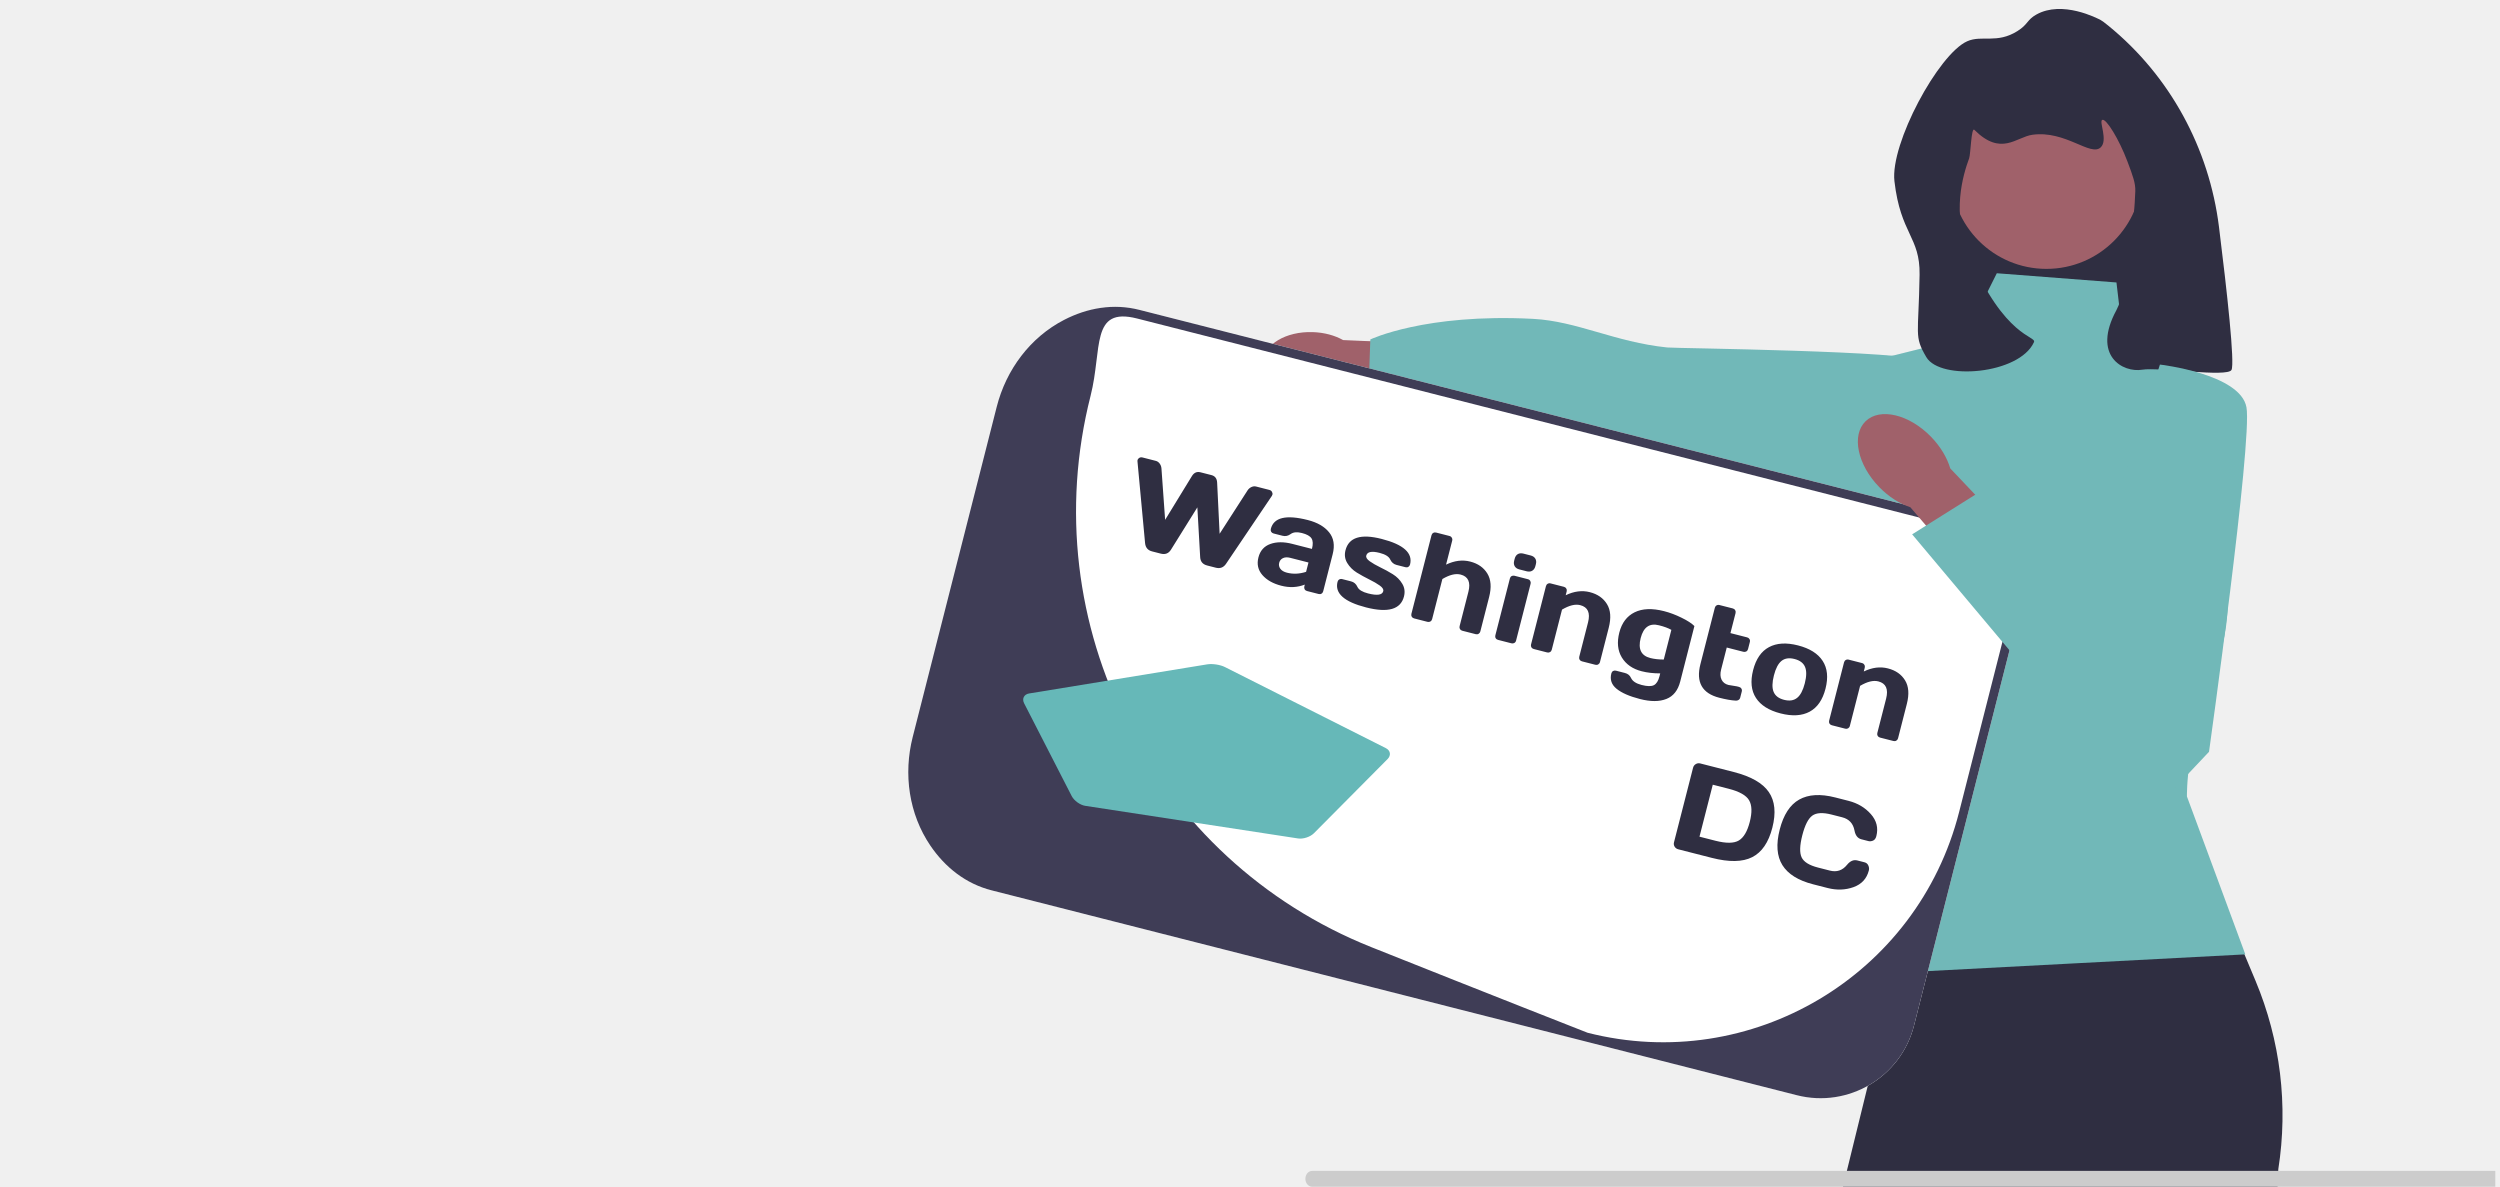
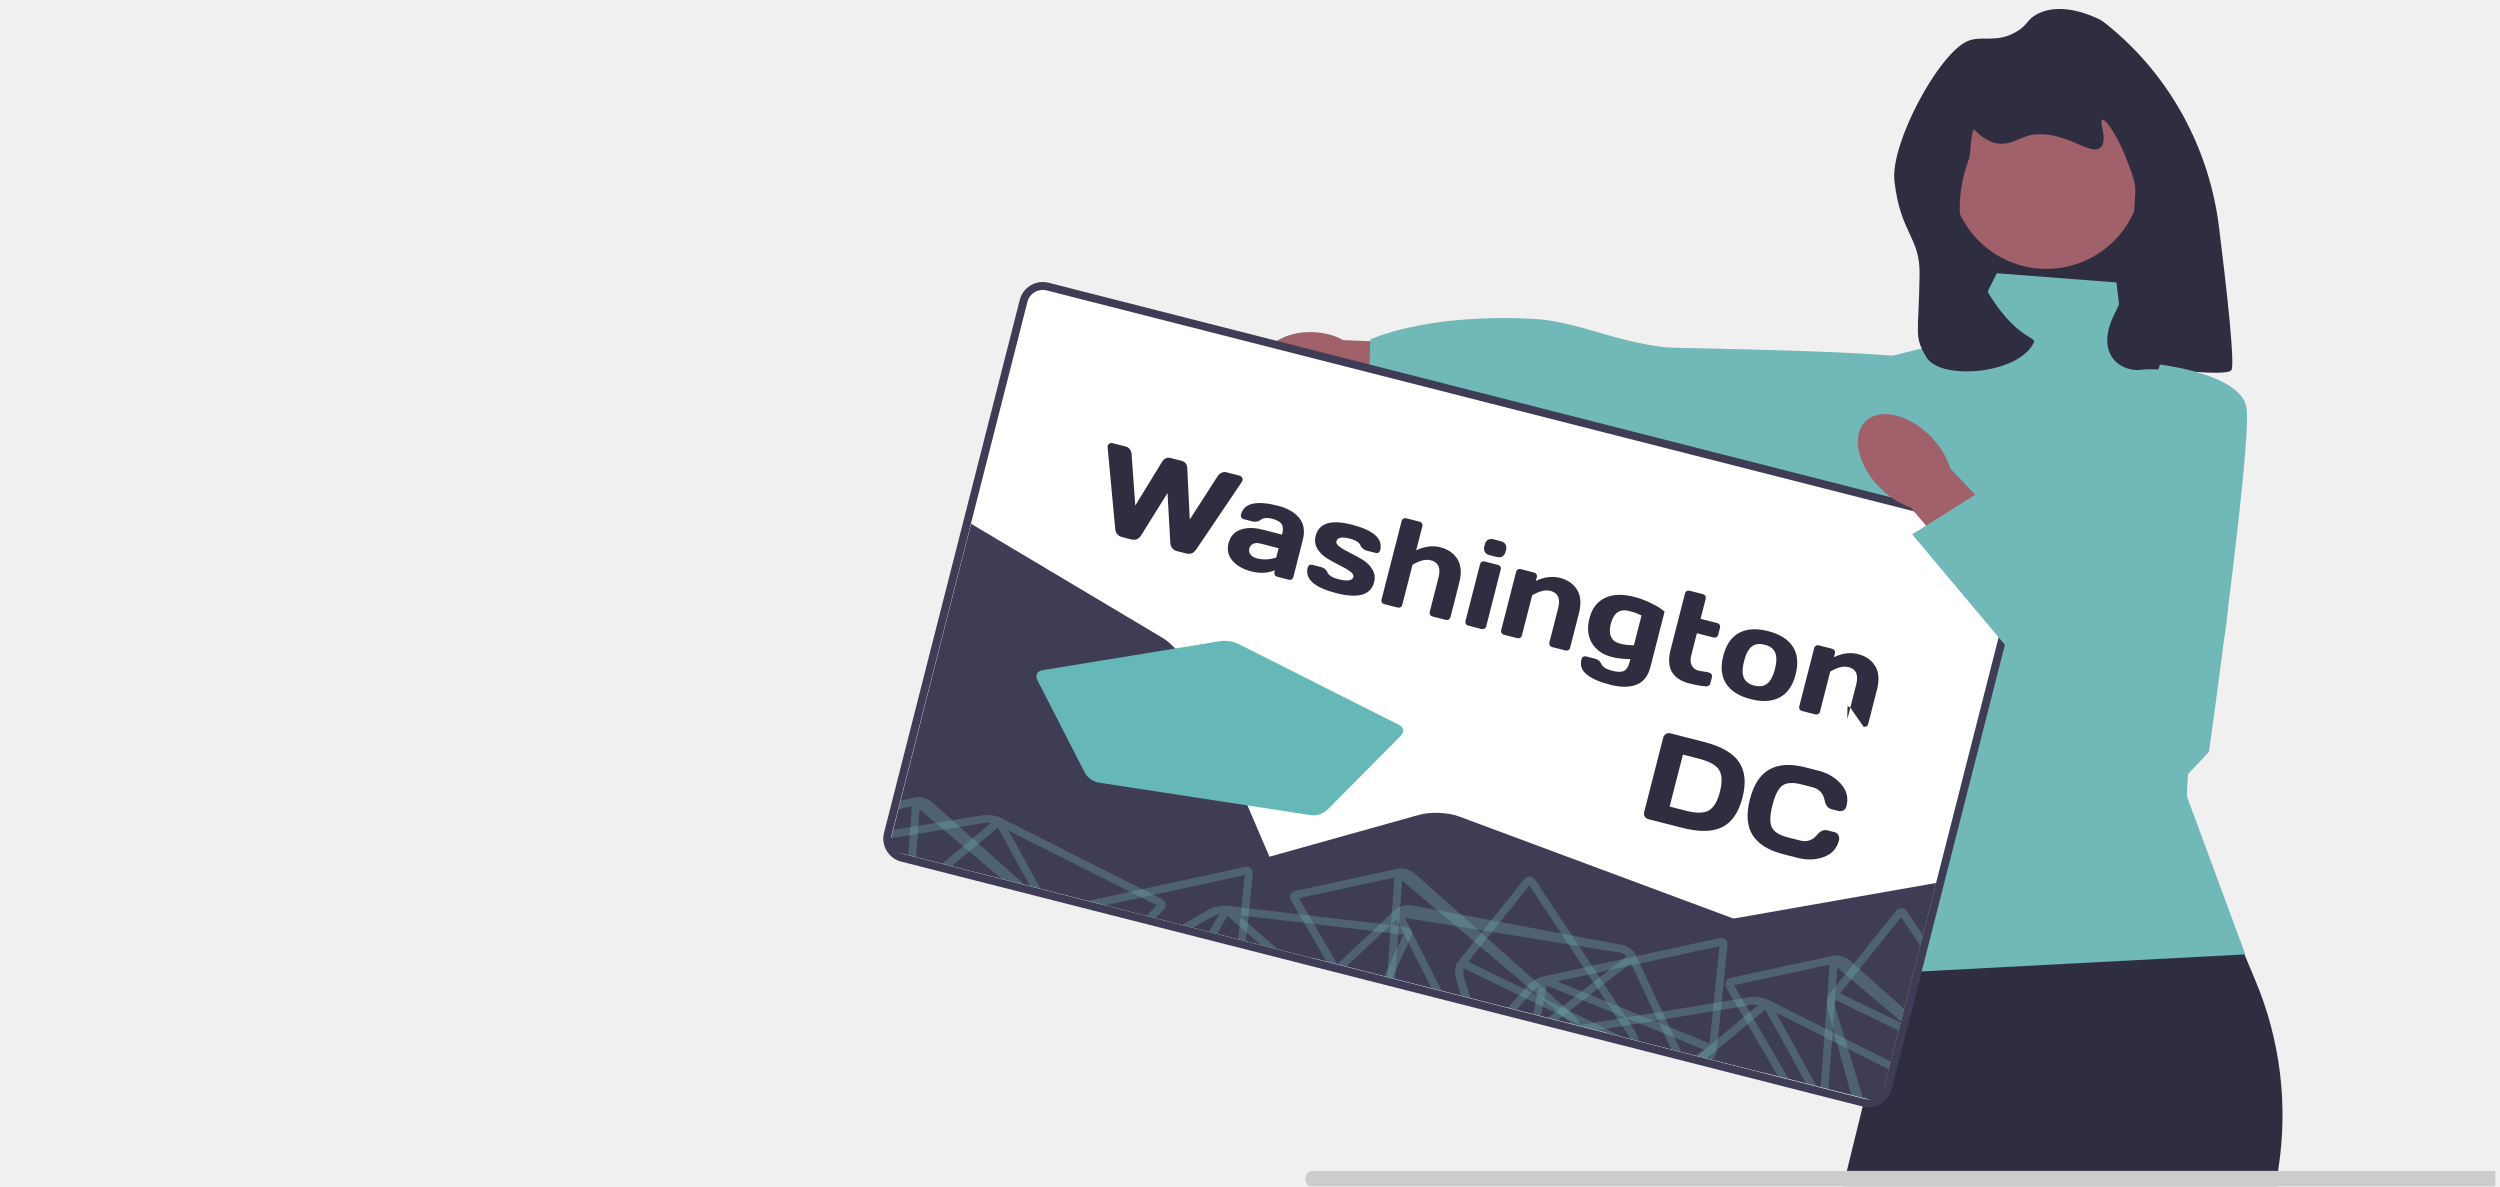
<svg xmlns="http://www.w3.org/2000/svg" width="316" height="150" viewBox="0 0 316 150" fill="none">
-   <g clip-path="url(#clip0_2327_1156)">
-     <path d="M273.915 53.735H246.574V10.106L273.915 18.832V53.735Z" fill="#2F2E41" />
-     <path d="M275.66 101.437L239.593 122.96L231.449 156.118L235.521 258.501H253.38L257.336 159.899L265.253 258.501H283.392L287.979 147.775C289.243 139.728 288.246 131.489 285.099 123.975L275.66 101.437Z" fill="#2F2E41" />
-     <path d="M267.521 35.703L252.396 34.539L248.324 42.683L236.69 45.592L233.781 81.658C239.535 96.608 243.147 110.893 239.598 122.96L283.809 120.633L276.428 100.674C276.428 100.674 276.247 93.293 280.319 83.403C284.391 73.514 277.992 47.919 277.992 47.919L268.684 45.592L267.521 35.703Z" fill="#71B8B8" />
-     <path d="M165.676 49.731C167.149 49.777 168.51 49.486 169.58 48.965L183.582 50.286L184.016 43.605L169.765 42.985C168.729 42.398 167.389 42.024 165.916 41.978C162.552 41.874 159.771 43.525 159.704 45.666C159.638 47.807 162.312 49.627 165.676 49.731Z" fill="#A0616A" />
-     <path d="M248.506 70.128C248.506 70.128 248.012 48.844 243.343 45.649C241.418 44.332 211.816 44.032 210.737 43.921C204.087 43.231 199.354 40.591 193.755 40.302C180.108 39.596 173.209 42.908 173.209 42.908L172.969 49.741L248.506 70.128Z" fill="#71B8B8" />
-     <path d="M258.667 33.987C265.337 33.987 270.744 28.58 270.744 21.91C270.744 15.24 265.337 9.833 258.667 9.833C251.997 9.833 246.59 15.24 246.59 21.91C246.59 28.58 251.997 33.987 258.667 33.987Z" fill="#A0616A" />
-     <path d="M255.006 3.927C252.408 5.565 250.506 4.392 248.65 5.218C245.025 6.832 238.905 18.164 239.457 22.909C240.238 29.629 242.708 29.905 242.635 34.726C242.516 42.468 241.901 42.436 243.486 45.139C245.25 48.145 255.237 47.329 257.091 43.252C257.457 42.448 253.394 42.764 248.905 32.212C246.652 26.917 248.131 22.092 248.905 19.996C249.086 19.505 249.169 16.021 249.555 16.408C252.945 19.798 254.846 17.32 256.893 17.035C261.094 16.452 264.258 19.841 265.532 18.624C266.481 17.719 265.271 15.325 265.731 15.149C266.221 14.961 267.845 17.587 268.909 20.412C269.594 22.233 269.937 23.144 269.902 24.185C269.792 27.401 268.972 36.517 267.52 39.193C264.382 44.969 268.333 47.149 270.795 46.728C272.785 46.387 281.581 47.727 282.063 46.755C282.491 45.889 281.512 36.981 280.482 28.699C279.245 18.745 274.286 9.597 266.51 3.261C266.054 2.889 265.714 2.634 265.532 2.537C265.102 2.306 260.661 0 257.389 1.842C256.185 2.52 256.381 3.06 255.006 3.927Z" fill="#2F2E41" />
-     <path d="M227.126 138.437L125.332 112.538C118.825 110.883 114.878 104.242 116.534 97.735L129.197 47.961C130.853 41.454 137.494 37.507 144.001 39.163L245.795 65.061C252.302 66.717 256.249 73.358 254.593 79.865L241.929 129.639C240.274 136.146 233.633 140.093 227.126 138.437Z" fill="white" />
-     <path d="M227.127 138.437L125.333 112.538C122.079 111.711 119.466 109.636 117.599 106.886C114.883 102.885 114.174 97.847 115.366 93.16L125.986 51.421C127.178 46.734 130.208 42.648 134.507 40.431C137.461 38.908 140.748 38.335 144.002 39.163L245.795 65.062C252.313 66.72 256.252 73.348 254.594 79.865L241.93 129.639C240.275 136.146 233.634 140.093 227.127 138.437ZM143.723 40.258C137.81 38.754 139.356 44.108 137.851 50.021C130.512 78.868 145.692 108.692 173.34 119.721C188.264 125.675 200.677 130.542 200.677 130.542C221.352 135.802 242.375 123.306 247.635 102.632L253.499 79.587C255.003 73.674 251.429 67.661 245.517 66.157L143.723 40.258Z" fill="#3F3D56" />
-     <path d="M237.535 61.569C238.744 62.812 240.133 63.679 241.465 64.114L252.23 76.683L258.061 71.385L246.513 59.206C246.116 57.863 245.288 56.45 244.08 55.207C241.319 52.367 237.615 51.489 235.808 53.246C234.001 55.003 234.775 58.73 237.535 61.569Z" fill="#A0616A" />
-     <path d="M273.014 46.082C273.014 46.082 283.18 47.245 283.952 51.479C284.724 55.712 279.221 95.025 279.221 95.025L271.573 103.131L241.695 67.54L250.682 61.896L264.492 72.748L273.014 46.082Z" fill="#71B8B8" />
-     <path d="M154.827 84.313C154.244 84.018 153.248 83.867 152.604 83.972L130.078 87.655C129.433 87.761 129.152 88.319 129.45 88.899L135.463 100.624C135.762 101.206 136.526 101.757 137.172 101.857L164.08 105.981C164.726 106.08 165.624 105.783 166.084 105.318L175.394 95.941C175.856 95.476 175.759 94.861 175.176 94.567L154.827 84.313Z" fill="#66B8B8" />
-     <path d="M143.778 58.339C143.769 58.272 143.774 58.201 143.793 58.125C143.814 58.044 143.88 57.965 143.991 57.886C144.109 57.803 144.256 57.784 144.433 57.829L146.091 58.253C146.287 58.303 146.452 58.418 146.583 58.597C146.715 58.776 146.79 58.978 146.807 59.203L147.272 65.708L150.652 60.186C150.921 59.744 151.283 59.581 151.737 59.697L153.13 60.053C153.584 60.17 153.823 60.486 153.846 61.003L154.16 67.47L157.691 61.986C157.815 61.797 157.977 61.656 158.179 61.562C158.38 61.469 158.579 61.447 158.776 61.498L160.434 61.922C160.605 61.965 160.72 62.051 160.779 62.179C160.844 62.303 160.866 62.406 160.846 62.486C160.826 62.562 160.799 62.628 160.763 62.683L154.971 71.266C154.653 71.733 154.224 71.897 153.684 71.759L152.587 71.478C152.027 71.335 151.732 70.985 151.702 70.43L151.345 64.129L148.008 69.485C147.71 69.957 147.283 70.122 146.728 69.98L145.623 69.697C145.088 69.561 144.793 69.211 144.738 68.648L143.778 58.339ZM159.561 72.681C159.013 72.047 158.848 71.306 159.065 70.458C159.282 69.61 159.781 69.044 160.563 68.761C161.351 68.478 162.272 68.472 163.326 68.742L165.831 69.382C165.982 68.792 165.964 68.349 165.776 68.054C165.588 67.758 165.184 67.531 164.563 67.373C163.948 67.215 163.474 67.258 163.143 67.501C162.819 67.741 162.475 67.814 162.111 67.721L160.984 67.433C160.847 67.398 160.745 67.326 160.676 67.217C160.613 67.104 160.599 66.982 160.632 66.851C161.003 65.403 162.563 65.03 165.313 65.734C166.514 66.041 167.409 66.557 167.997 67.283C168.587 68.004 168.738 68.927 168.45 70.052L167.252 74.737C167.217 74.873 167.146 74.973 167.038 75.037C166.931 75.101 166.809 75.116 166.672 75.081L165.211 74.707C165.075 74.672 164.975 74.601 164.911 74.493C164.849 74.381 164.834 74.259 164.868 74.127L164.928 73.893C163.985 74.259 162.992 74.306 161.948 74.034C160.909 73.768 160.113 73.317 159.561 72.681ZM163.068 70.506C162.715 70.416 162.413 70.43 162.162 70.549C161.917 70.668 161.759 70.865 161.689 71.137C161.62 71.41 161.668 71.661 161.835 71.892C162.002 72.123 162.279 72.288 162.668 72.387C163.445 72.586 164.252 72.551 165.09 72.281L165.392 71.1L163.068 70.506ZM170.069 69.555C170.486 67.925 172.009 67.446 174.638 68.119C177.403 68.826 178.601 69.904 178.23 71.352C178.197 71.483 178.125 71.583 178.016 71.652C177.909 71.716 177.787 71.73 177.65 71.695L176.523 71.407C176.159 71.314 175.893 71.085 175.723 70.719C175.554 70.347 175.107 70.069 174.38 69.883C173.381 69.628 172.82 69.742 172.696 70.227C172.638 70.454 172.784 70.693 173.133 70.943C173.488 71.195 173.931 71.451 174.461 71.71C174.998 71.966 175.524 72.254 176.039 72.573C176.554 72.893 176.956 73.297 177.245 73.785C177.54 74.269 177.613 74.806 177.462 75.397C177.045 77.027 175.449 77.487 172.674 76.777C169.898 76.067 168.695 74.991 169.064 73.547C169.099 73.411 169.17 73.311 169.278 73.247C169.392 73.18 169.517 73.163 169.654 73.198L170.781 73.487C171.145 73.58 171.411 73.812 171.579 74.183C171.749 74.549 172.197 74.825 172.924 75.01C174.079 75.306 174.719 75.212 174.843 74.727C174.901 74.5 174.753 74.26 174.398 74.008C174.048 73.758 173.605 73.502 173.07 73.241C172.536 72.976 172.01 72.686 171.494 72.371C170.984 72.052 170.582 71.648 170.288 71.159C169.994 70.67 169.921 70.135 170.069 69.555ZM178.401 77.589L180.939 67.666C180.974 67.529 181.045 67.43 181.153 67.366C181.267 67.298 181.389 67.281 181.521 67.315L183.216 67.748C183.347 67.782 183.444 67.855 183.507 67.968C183.575 68.077 183.593 68.199 183.558 68.336L182.781 71.371C183.836 70.861 184.853 70.731 185.832 70.982C186.816 71.233 187.539 71.738 188.001 72.496C188.465 73.249 188.539 74.241 188.224 75.472L187.113 79.817C187.079 79.948 187.005 80.047 186.891 80.115C186.784 80.179 186.662 80.193 186.525 80.158L184.838 79.727C184.706 79.693 184.606 79.622 184.537 79.513C184.475 79.4 184.46 79.278 184.494 79.147L185.605 74.802C185.914 73.596 185.586 72.87 184.622 72.624C183.991 72.462 183.223 72.65 182.317 73.187L181.02 78.258C180.986 78.39 180.912 78.489 180.798 78.556C180.691 78.62 180.571 78.635 180.44 78.602L178.745 78.168C178.613 78.135 178.513 78.064 178.445 77.954C178.382 77.842 178.367 77.72 178.401 77.589ZM191.39 70.879L191.456 70.622C191.525 70.354 191.655 70.162 191.846 70.044C192.042 69.928 192.277 69.904 192.549 69.974L193.488 70.214C193.755 70.282 193.947 70.415 194.064 70.611C194.181 70.803 194.205 71.035 194.136 71.307L194.07 71.564C194.001 71.832 193.869 72.024 193.673 72.14C193.481 72.258 193.249 72.282 192.977 72.212L192.038 71.972C191.771 71.904 191.579 71.771 191.462 71.575C191.346 71.379 191.322 71.147 191.39 70.879ZM189.013 80.302L190.85 73.12C190.884 72.983 190.956 72.883 191.063 72.82C191.176 72.757 191.298 72.743 191.429 72.776L193.125 73.21C193.261 73.245 193.36 73.318 193.423 73.431C193.487 73.539 193.502 73.658 193.468 73.79L191.631 80.972C191.597 81.109 191.523 81.208 191.41 81.27C191.302 81.334 191.183 81.35 191.052 81.316L189.356 80.882C189.22 80.847 189.12 80.776 189.056 80.668C188.992 80.561 188.978 80.439 189.013 80.302ZM193.524 81.456L195.407 74.092C195.442 73.956 195.513 73.856 195.621 73.792C195.735 73.724 195.858 73.707 195.989 73.741L197.684 74.174C197.815 74.208 197.912 74.281 197.975 74.394C198.044 74.503 198.061 74.625 198.026 74.761L197.904 75.238C198.959 74.729 199.976 74.599 200.955 74.849C201.939 75.101 202.662 75.606 203.124 76.364C203.587 77.117 203.661 78.109 203.347 79.34L202.235 83.684C202.202 83.816 202.128 83.915 202.014 83.983C201.906 84.046 201.784 84.061 201.648 84.026L199.96 83.594C199.829 83.561 199.729 83.49 199.66 83.38C199.598 83.268 199.583 83.146 199.617 83.015L200.728 78.67C201.036 77.464 200.708 76.738 199.745 76.491C199.114 76.33 198.346 76.518 197.439 77.055L196.142 82.126C196.109 82.257 196.035 82.357 195.921 82.424C195.813 82.488 195.694 82.503 195.563 82.47L193.867 82.036C193.736 82.002 193.636 81.931 193.567 81.822C193.505 81.709 193.49 81.588 193.524 81.456ZM207.51 84.848C206.365 84.555 205.527 83.972 204.997 83.1C204.473 82.23 204.367 81.181 204.681 79.955C204.995 78.729 205.64 77.876 206.618 77.394C207.596 76.913 208.834 76.865 210.333 77.248C211.064 77.435 211.803 77.712 212.547 78.08C213.293 78.443 213.835 78.794 214.173 79.133L212.38 86.142C212.093 87.267 211.509 88.002 210.631 88.347C209.751 88.698 208.64 88.701 207.298 88.358C205.961 88.016 204.972 87.583 204.332 87.059C203.695 86.541 203.476 85.897 203.673 85.125C203.708 84.988 203.78 84.886 203.889 84.817C204.002 84.754 204.126 84.74 204.263 84.775L205.39 85.064C205.754 85.157 206.01 85.365 206.158 85.688C206.348 86.102 206.796 86.399 207.503 86.58C208.214 86.762 208.731 86.77 209.052 86.605C209.374 86.44 209.611 86.062 209.762 85.472L209.852 85.116C208.992 85.117 208.211 85.027 207.51 84.848ZM209.705 79.039C208.511 78.728 207.736 79.266 207.381 80.654C207.028 82.037 207.434 82.877 208.599 83.175C209.084 83.299 209.65 83.363 210.3 83.368L211.26 79.614C210.856 79.387 210.337 79.195 209.705 79.039ZM218.47 86.578L219.53 86.753L219.81 86.824C219.946 86.859 220.046 86.931 220.11 87.038C220.179 87.147 220.196 87.27 220.161 87.406L219.954 88.216C219.926 88.327 219.855 88.416 219.74 88.484C219.633 88.548 219.508 88.572 219.367 88.558C218.826 88.527 218.142 88.406 217.315 88.194C215.145 87.639 214.351 86.227 214.931 83.956L216.755 76.826C216.79 76.69 216.861 76.59 216.969 76.526C217.083 76.458 217.205 76.441 217.336 76.475L219.032 76.908C219.163 76.942 219.26 77.015 219.323 77.128C219.391 77.237 219.408 77.359 219.374 77.496L218.727 80.024L220.839 80.564C220.97 80.597 221.067 80.668 221.131 80.776C221.2 80.885 221.217 81.007 221.182 81.144L220.952 82.044C220.917 82.18 220.843 82.28 220.731 82.342C220.623 82.406 220.503 82.421 220.372 82.388L218.261 81.848L217.55 84.626C217.418 85.14 217.438 85.57 217.608 85.914C217.779 86.254 218.066 86.475 218.47 86.578ZM221.953 88.219C221.352 87.291 221.232 86.121 221.593 84.708C221.956 83.29 222.623 82.321 223.595 81.801C224.568 81.276 225.791 81.201 227.264 81.578C228.743 81.956 229.783 82.609 230.384 83.537C230.987 84.46 231.107 85.63 230.744 87.048C230.383 88.461 229.715 89.43 228.742 89.956C227.769 90.481 226.544 90.555 225.065 90.176C223.592 89.8 222.555 89.147 221.953 88.219ZM225.192 83.532C224.775 83.861 224.451 84.474 224.222 85.372C223.992 86.27 223.98 86.966 224.188 87.46C224.395 87.954 224.834 88.287 225.505 88.458C226.181 88.631 226.728 88.551 227.147 88.217C227.571 87.885 227.897 87.269 228.127 86.371C228.357 85.473 228.365 84.779 228.152 84.289C227.943 83.8 227.501 83.469 226.825 83.296C226.154 83.125 225.61 83.203 225.192 83.532ZM231.202 91.093L233.085 83.728C233.12 83.592 233.191 83.492 233.299 83.428C233.413 83.36 233.536 83.343 233.667 83.377L235.362 83.811C235.493 83.844 235.59 83.917 235.653 84.03C235.722 84.139 235.739 84.262 235.704 84.398L235.582 84.875C236.637 84.365 237.654 84.235 238.633 84.486C239.617 84.737 240.34 85.242 240.802 86C241.265 86.753 241.339 87.745 241.024 88.976L239.913 93.321C239.88 93.452 239.806 93.551 239.692 93.619C239.584 93.683 239.462 93.697 239.326 93.662L237.638 93.231C237.507 93.197 237.407 93.126 237.338 93.017C237.275 92.904 237.261 92.782 237.294 92.651L238.406 88.306C238.714 87.1 238.386 86.374 237.423 86.128C236.792 85.966 236.023 86.154 235.117 86.691L233.82 91.762C233.787 91.894 233.713 91.993 233.599 92.061C233.491 92.124 233.372 92.14 233.241 92.106L231.545 91.672C231.414 91.639 231.314 91.568 231.245 91.459C231.182 91.346 231.168 91.224 231.202 91.093ZM211.592 106.471L214.002 97.048C214.055 96.841 214.17 96.685 214.348 96.58C214.525 96.475 214.712 96.447 214.909 96.498L219.14 97.58C221.33 98.14 222.81 98.986 223.579 100.118C224.355 101.247 224.503 102.747 224.025 104.619C223.547 106.486 222.697 107.728 221.475 108.346C220.258 108.964 218.554 108.994 216.364 108.433L212.133 107.351C211.936 107.301 211.784 107.192 211.676 107.025C211.57 106.853 211.542 106.668 211.592 106.471ZM214.815 105.755L216.829 106.27C218.186 106.617 219.173 106.606 219.788 106.237C220.404 105.868 220.865 105.085 221.171 103.889C221.478 102.688 221.45 101.778 221.087 101.158C220.726 100.533 219.866 100.048 218.509 99.7L216.495 99.186L214.815 105.755ZM225.297 109.355C224.592 108.223 224.478 106.724 224.956 104.857C225.434 102.985 226.255 101.722 227.417 101.067C228.585 100.409 230.105 100.32 231.977 100.798L233.665 101.23C234.81 101.523 235.746 102.079 236.472 102.899C237.202 103.721 237.435 104.649 237.171 105.683C237.095 105.981 236.952 106.173 236.741 106.259C236.533 106.34 236.345 106.359 236.178 106.316L235.278 106.086C234.813 105.967 234.524 105.597 234.408 104.976C234.239 104.084 233.72 103.526 232.852 103.304L231.505 102.96C230.4 102.677 229.59 102.723 229.075 103.096C228.56 103.47 228.139 104.298 227.811 105.579C227.483 106.861 227.455 107.792 227.726 108.372C227.998 108.947 228.687 109.376 229.792 109.658L231.298 110.043C232.166 110.265 232.886 110.025 233.458 109.322C233.859 108.827 234.294 108.64 234.763 108.76L235.664 108.991C235.901 109.051 236.065 109.187 236.156 109.399C236.252 109.612 236.274 109.821 236.221 110.028C235.956 111.063 235.309 111.765 234.279 112.136C233.25 112.502 232.162 112.539 231.017 112.246L229.17 111.773C227.298 111.294 226.007 110.488 225.297 109.355Z" fill="#2F2E41" />
-     <path d="M165 149C165 149.555 165.384 150 165.863 150H643.137C643.616 150 644 149.555 644 149C644 148.445 643.616 148 643.137 148H165.863C165.384 148 165 148.445 165 149Z" fill="#CCCCCC" />
+   <g clip-path="url(#clip0_2937_127)">
+     <mask id="mask0_2937_127" style="mask-type:luminance" maskUnits="userSpaceOnUse" x="0" y="0" width="316" height="150">
+       <path d="M315.405 0H0V150H315.405V0Z" fill="white" />
+     </mask>
+     <g mask="url(#mask0_2937_127)">
+       <path d="M273.915 53.735H246.574V10.106L273.915 18.832V53.735Z" fill="#2F2E41" />
+       <path d="M275.66 101.437L239.593 122.96L231.449 156.118L235.521 258.501H253.38L257.336 159.899L265.253 258.501H283.392L287.979 147.775C289.243 139.728 288.246 131.489 285.099 123.975L275.66 101.437Z" fill="#2F2E41" />
+       <path d="M267.521 35.703L252.396 34.539L248.324 42.683L236.69 45.592L233.781 81.658C239.535 96.608 243.147 110.893 239.598 122.96L283.809 120.633L276.428 100.674C276.428 100.674 276.247 93.293 280.319 83.403C284.391 73.514 277.992 47.919 277.992 47.919L268.684 45.592L267.521 35.703Z" fill="#71B8B8" />
+       <path d="M165.676 49.731C167.149 49.777 168.51 49.486 169.58 48.965L183.582 50.286L184.016 43.605L169.765 42.985C168.729 42.398 167.389 42.024 165.916 41.978C162.552 41.874 159.771 43.525 159.704 45.666C159.638 47.807 162.312 49.627 165.676 49.731Z" fill="#A0616A" />
+       <path d="M248.506 70.128C248.506 70.128 248.012 48.844 243.343 45.649C241.418 44.332 211.816 44.032 210.737 43.921C204.087 43.231 199.354 40.591 193.755 40.302C180.108 39.596 173.209 42.908 173.209 42.908L172.969 49.741L248.506 70.128Z" fill="#71B8B8" />
+       <path d="M258.667 33.987C265.337 33.987 270.744 28.58 270.744 21.91C270.744 15.24 265.337 9.833 258.667 9.833C251.997 9.833 246.59 15.24 246.59 21.91C246.59 28.58 251.997 33.987 258.667 33.987Z" fill="#A0616A" />
+       <path d="M255.006 3.927C252.408 5.565 250.506 4.392 248.65 5.218C245.025 6.832 238.905 18.164 239.457 22.909C240.238 29.629 242.708 29.905 242.635 34.726C242.516 42.468 241.901 42.436 243.486 45.139C245.25 48.145 255.237 47.329 257.091 43.252C257.457 42.448 253.394 42.764 248.905 32.212C246.652 26.917 248.131 22.092 248.905 19.996C249.086 19.505 249.169 16.021 249.555 16.408C252.945 19.798 254.846 17.32 256.893 17.035C261.094 16.452 264.258 19.841 265.532 18.624C266.481 17.719 265.271 15.325 265.731 15.149C266.221 14.961 267.845 17.587 268.909 20.412C269.594 22.233 269.937 23.144 269.902 24.185C269.792 27.401 268.972 36.517 267.52 39.193C264.382 44.969 268.333 47.149 270.795 46.728C272.785 46.387 281.581 47.727 282.063 46.755C282.491 45.889 281.512 36.981 280.482 28.699C279.245 18.745 274.286 9.597 266.51 3.261C266.054 2.889 265.714 2.634 265.532 2.537C265.102 2.306 260.661 0 257.389 1.842C256.185 2.52 256.381 3.06 255.006 3.927Z" fill="#2F2E41" />
+       <path d="M165 149C165 149.555 165.384 150 165.863 150H643.137C643.616 150 644 149.555 644 149C644 148.445 643.616 148 643.137 148H165.863C165.384 148 165 148.445 165 149Z" fill="#CCCCCC" />
+       <rect x="130" y="35.608" width="130.428" height="74.505" rx="2.5" transform="rotate(14.2907 130 35.6079)" fill="white" stroke="#3F3D56" />
+       <g clip-path="url(#clip1_2937_127)">
+         <path d="M150.205 84.351C149.64 83.028 148.175 81.359 146.941 80.622L103.731 54.878C102.493 54.142 101.228 54.683 100.907 56.085L94.414 84.385C94.092 85.791 94.599 87.804 95.546 88.889L135.069 134.015C136.018 135.099 137.953 135.872 139.389 135.74L168.391 133.135C169.829 133.007 170.538 131.833 169.972 130.509L150.205 84.351Z" fill="#3F3D56" />
+         <path d="M184.386 103.187C183.038 102.684 180.819 102.594 179.434 102.98L130.995 116.525C129.608 116.914 129.128 118.204 129.922 119.403L145.942 143.619C146.738 144.821 148.546 145.842 149.985 145.904L209.92 148.394C211.359 148.454 213.253 147.585 214.148 146.455L232.258 123.653C233.157 122.523 232.795 121.2 231.447 120.697L184.386 103.187Z" fill="#3F3D56" />
+         <path d="M219.088 116.111C217.67 116.359 215.711 117.404 214.711 118.437L179.77 154.617C178.771 155.654 179.009 157.009 180.3 157.642L206.366 170.433C207.661 171.068 209.737 171.035 211.01 170.36L263.976 142.201C265.248 141.525 266.443 139.817 266.643 138.39L270.737 109.56C270.941 108.131 269.96 107.172 268.542 107.42L219.088 116.111Z" fill="#3F3D56" />
+         <path d="M223.271 126.821L223.271 126.821C223.041 126.705 222.701 126.605 222.332 126.548C221.963 126.492 221.608 126.485 221.354 126.527C221.354 126.527 221.353 126.527 221.353 126.527L198.828 130.21C198.828 130.21 198.828 130.21 198.828 130.21C198.635 130.242 198.555 130.328 198.526 130.386C198.496 130.445 198.475 130.559 198.564 130.733L198.564 130.733L204.577 142.457L223.271 126.821ZM223.271 126.821L243.62 137.075C243.794 137.162 243.842 137.267 243.852 137.33C243.862 137.393 243.848 137.509 243.709 137.649L243.708 137.65L234.398 147.027L234.398 147.028M223.271 126.821L234.398 147.028M234.398 147.028C234.237 147.19 233.974 147.345 233.664 147.448C233.354 147.55 233.049 147.583 232.825 147.548L205.917 143.424M234.398 147.028L205.917 143.424M205.917 143.424C205.692 143.39 205.413 143.268 205.149 143.077M205.917 143.424L205.149 143.077M205.149 143.077C204.885 142.887 204.681 142.66 204.577 142.457L205.149 143.077Z" stroke="#71B8B8" stroke-opacity="0.3" />
+         <path d="M126.271 103.821L126.271 103.821C126.041 103.705 125.701 103.605 125.332 103.548C124.963 103.492 124.608 103.485 124.354 103.527C124.354 103.527 124.353 103.527 124.353 103.527L101.828 107.21C101.828 107.21 101.828 107.21 101.828 107.21C101.635 107.242 101.555 107.328 101.526 107.386C101.496 107.445 101.475 107.559 101.564 107.733L101.564 107.733L107.577 119.457L126.271 103.821ZM126.271 103.821L146.62 114.075C146.794 114.162 146.842 114.267 146.852 114.33C146.862 114.393 146.848 114.509 146.709 114.649L146.708 114.65L137.398 124.027L137.398 124.028M126.271 103.821L137.398 124.028M137.398 124.028C137.237 124.19 136.974 124.345 136.664 124.448C136.354 124.55 136.049 124.583 135.825 124.548L108.917 120.424M137.398 124.028L108.917 120.424M108.917 120.424C108.692 120.39 108.413 120.268 108.149 120.077M108.917 120.424L108.149 120.077M108.149 120.077C107.885 119.887 107.681 119.66 107.577 119.457L108.149 120.077Z" stroke="#71B8B8" stroke-opacity="0.3" />
+         <path d="M195.156 123.906L195.156 123.906C194.904 123.96 194.577 124.097 194.255 124.285C193.932 124.473 193.653 124.691 193.481 124.884C193.481 124.884 193.481 124.884 193.481 124.884L178.293 141.922C178.293 141.922 178.293 141.922 178.293 141.922C178.163 142.068 178.155 142.185 178.169 142.249C178.183 142.313 178.238 142.415 178.416 142.494L178.417 142.494L190.468 147.822L195.156 123.906ZM195.156 123.906L217.423 119.069C217.614 119.028 217.717 119.078 217.764 119.121C217.812 119.164 217.874 119.263 217.854 119.46L217.854 119.46L216.52 132.607L216.52 132.608M195.156 123.906L216.52 132.608M216.52 132.608C216.497 132.834 216.39 133.121 216.214 133.396C216.037 133.671 215.821 133.888 215.625 134.002L192.118 147.73M216.52 132.608L192.118 147.73M192.118 147.73C191.922 147.845 191.627 147.926 191.303 147.944M192.118 147.73L191.303 147.944M191.303 147.944C190.978 147.962 190.677 147.914 190.468 147.822L191.303 147.944Z" stroke="#71B8B8" stroke-opacity="0.3" />
+         <path d="M135.156 114.906L135.156 114.906C134.904 114.96 134.577 115.097 134.255 115.285C133.932 115.473 133.653 115.691 133.481 115.884C133.481 115.884 133.481 115.884 133.481 115.884L118.293 132.922C118.293 132.922 118.293 132.922 118.293 132.922C118.163 133.068 118.155 133.185 118.169 133.249C118.183 133.313 118.238 133.415 118.416 133.494L118.417 133.494L130.468 138.822L135.156 114.906ZM135.156 114.906L157.423 110.069C157.614 110.028 157.717 110.078 157.764 110.121C157.812 110.164 157.874 110.263 157.854 110.46L157.854 110.46L156.52 123.607L156.52 123.608M135.156 114.906L156.52 123.608M156.52 123.608C156.497 123.834 156.39 124.121 156.214 124.396C156.037 124.671 155.821 124.888 155.625 125.002L132.118 138.73M156.52 123.608L132.118 138.73M132.118 138.73C131.922 138.845 131.627 138.926 131.303 138.944M132.118 138.73L131.303 138.944M131.303 138.944C130.978 138.962 130.677 138.914 130.468 138.822L131.303 138.944Z" stroke="#71B8B8" stroke-opacity="0.3" />
+         <path d="M155.024 114.99L155.024 114.99C154.768 114.96 154.415 114.982 154.049 115.056C153.683 115.129 153.347 115.244 153.122 115.37C153.122 115.37 153.122 115.37 153.122 115.371L133.22 126.544C133.22 126.544 133.219 126.544 133.219 126.544C133.049 126.64 133.004 126.748 132.996 126.813C132.988 126.878 133.007 126.993 133.15 127.126L133.15 127.126L142.814 136.082L155.024 114.99ZM155.024 114.99L177.654 117.657C177.848 117.68 177.929 117.761 177.96 117.817C177.991 117.873 178.017 117.987 177.934 118.166L177.934 118.167L172.398 130.165L172.397 130.166M155.024 114.99L172.397 130.166M172.397 130.166C172.302 130.373 172.108 130.609 171.852 130.812C171.596 131.014 171.321 131.149 171.098 131.194L144.405 136.532M172.397 130.166L144.405 136.532M144.405 136.532C144.182 136.577 143.877 136.558 143.564 136.469M144.405 136.532L143.564 136.469M143.564 136.469C143.251 136.381 142.982 136.237 142.814 136.083L143.564 136.469Z" stroke="#71B8B8" stroke-opacity="0.3" />
+         <path d="M187.1 135.947L187.1 135.947C187.326 136.071 187.662 136.182 188.029 136.251C188.396 136.32 188.75 136.339 189.006 136.306C189.006 136.306 189.006 136.306 189.006 136.306L211.644 133.393C211.644 133.393 211.644 133.393 211.644 133.393C211.838 133.368 211.921 133.285 211.952 133.227C211.984 133.17 212.009 133.056 211.926 132.88L211.926 132.88L206.316 120.957L187.1 135.947ZM187.1 135.947L167.113 125.005C166.942 124.911 166.897 124.806 166.889 124.743C166.881 124.679 166.899 124.563 167.043 124.428L167.044 124.427L176.668 115.373L176.669 115.372M187.1 135.947L176.669 115.372M176.669 115.372C176.834 115.216 177.103 115.069 177.416 114.978C177.73 114.886 178.035 114.864 178.258 114.906L205.009 119.945M176.669 115.372L205.009 119.945M205.009 119.945C205.233 119.987 205.508 120.119 205.766 120.318M205.009 119.945L205.766 120.318M205.766 120.318C206.023 120.517 206.219 120.751 206.316 120.957L205.766 120.318Z" stroke="#71B8B8" stroke-opacity="0.3" />
+         <path d="M175.13 133.297L175.13 133.297C175.26 133.52 175.49 133.789 175.769 134.037C176.048 134.286 176.342 134.484 176.578 134.588C176.578 134.588 176.578 134.588 176.578 134.588L197.475 143.767C197.476 143.767 197.476 143.767 197.476 143.767C197.655 143.846 197.768 143.817 197.825 143.784C197.882 143.751 197.962 143.667 197.982 143.473L197.982 143.473L199.324 130.365L175.13 133.297ZM175.13 133.297L163.649 113.615C163.551 113.446 163.567 113.333 163.593 113.274C163.619 113.216 163.694 113.126 163.887 113.084L163.888 113.084L176.803 110.29L176.804 110.29M175.13 133.297L176.804 110.29M176.804 110.29C177.026 110.241 177.332 110.255 177.648 110.337C177.964 110.42 178.237 110.559 178.407 110.71L198.727 128.824M176.804 110.29L198.727 128.824M198.727 128.824C198.897 128.975 199.065 129.23 199.182 129.533M198.727 128.824L199.182 129.533M199.182 129.533C199.3 129.836 199.347 130.138 199.324 130.365L199.182 129.533Z" stroke="#71B8B8" stroke-opacity="0.3" />
+         <path d="M230.13 144.297L230.13 144.297C230.26 144.52 230.49 144.789 230.769 145.037C231.048 145.286 231.342 145.484 231.578 145.588C231.578 145.588 231.578 145.588 231.578 145.588L252.475 154.767C252.476 154.767 252.476 154.767 252.476 154.767C252.655 154.846 252.768 154.817 252.825 154.784C252.882 154.751 252.962 154.667 252.982 154.473L252.982 154.473L254.324 141.365L230.13 144.297ZM230.13 144.297L218.649 124.615C218.551 124.446 218.567 124.333 218.593 124.274C218.619 124.216 218.694 124.126 218.887 124.084L218.888 124.084L231.803 121.29L231.804 121.29M230.13 144.297L231.804 121.29M231.804 121.29C232.026 121.241 232.332 121.255 232.648 121.337C232.964 121.42 233.237 121.559 233.407 121.71L253.727 139.824M231.804 121.29L253.727 139.824M253.727 139.824C253.897 139.975 254.065 140.23 254.182 140.533M253.727 139.824L254.182 140.533M254.182 140.533C254.3 140.836 254.347 141.138 254.324 141.365L254.182 140.533Z" stroke="#71B8B8" stroke-opacity="0.3" />
+         <path d="M114.13 124.297L114.13 124.297C114.26 124.52 114.49 124.789 114.769 125.037C115.048 125.286 115.342 125.484 115.578 125.588C115.578 125.588 115.578 125.588 115.578 125.588L136.475 134.767C136.476 134.767 136.476 134.767 136.476 134.767C136.655 134.846 136.768 134.817 136.825 134.784C136.882 134.751 136.962 134.667 136.982 134.473L136.982 134.473L138.324 121.365L114.13 124.297ZM114.13 124.297L102.649 104.615C102.551 104.446 102.567 104.333 102.593 104.274C102.619 104.216 102.694 104.126 102.887 104.084L102.888 104.084L115.803 101.29L115.804 101.29M114.13 124.297L115.804 101.29M115.804 101.29C116.026 101.241 116.332 101.255 116.648 101.337C116.964 101.42 117.237 101.559 117.407 101.71L137.727 119.824M115.804 101.29L137.727 119.824M137.727 119.824C137.897 119.975 138.065 120.23 138.182 120.533M137.727 119.824L138.182 120.533M138.182 120.533C138.3 120.836 138.347 121.138 138.324 121.365L138.182 120.533Z" stroke="#71B8B8" stroke-opacity="0.3" />
+         <path d="M253.718 136.397L253.718 136.397C253.73 136.14 253.682 135.789 253.582 135.429C253.483 135.069 253.344 134.743 253.202 134.527C253.202 134.527 253.202 134.527 253.202 134.527L240.629 115.477C240.629 115.477 240.629 115.477 240.629 115.477C240.521 115.314 240.411 115.276 240.345 115.273C240.279 115.27 240.167 115.298 240.045 115.45L240.044 115.45L231.804 125.731L253.718 136.397ZM253.718 136.397L252.682 159.16C252.673 159.355 252.597 159.441 252.544 159.476C252.49 159.511 252.378 159.546 252.193 159.476L252.193 159.476L239.828 154.814L239.827 154.814M253.718 136.397L239.827 154.814M239.827 154.814C239.614 154.734 239.364 154.557 239.144 154.316C238.924 154.075 238.77 153.811 238.709 153.592L231.47 127.351M239.827 154.814L231.47 127.351M231.47 127.351C231.409 127.131 231.406 126.826 231.472 126.507M231.47 127.351L231.472 126.507M231.472 126.507C231.538 126.189 231.661 125.91 231.804 125.732L231.472 126.507Z" stroke="#71B8B8" stroke-opacity="0.3" />
+         <path d="M206.718 132.397L206.718 132.397C206.73 132.14 206.682 131.789 206.582 131.429C206.483 131.069 206.344 130.743 206.202 130.527C206.202 130.527 206.202 130.527 206.202 130.527L193.629 111.477C193.629 111.477 193.629 111.477 193.629 111.477C193.521 111.314 193.411 111.276 193.345 111.273C193.279 111.27 193.167 111.298 193.045 111.45L193.044 111.45L184.804 121.731L206.718 132.397ZM206.718 132.397L205.682 155.16C205.673 155.355 205.597 155.441 205.544 155.476C205.49 155.511 205.378 155.546 205.193 155.476L205.193 155.476L192.828 150.814L192.827 150.814M206.718 132.397L192.827 150.814M192.827 150.814C192.614 150.734 192.364 150.557 192.144 150.316C191.924 150.075 191.77 149.811 191.709 149.592L184.47 123.351M192.827 150.814L184.47 123.351M184.47 123.351C184.409 123.131 184.406 122.826 184.472 122.507M184.47 123.351L184.472 122.507M184.472 122.507C184.538 122.189 184.661 121.91 184.804 121.732L184.472 122.507Z" stroke="#71B8B8" stroke-opacity="0.3" />
+       </g>
+       <path d="M156.496 81.374C155.913 81.08 154.917 80.928 154.273 81.033L131.747 84.717C131.102 84.823 130.821 85.38 131.119 85.961L137.132 97.686C137.431 98.267 138.195 98.819 138.841 98.918L165.749 103.043C166.395 103.142 167.293 102.845 167.753 102.38L177.063 93.002C177.525 92.538 177.428 91.922 176.845 91.628L156.496 81.374Z" fill="#66B8B8" />
+       <path d="M140.004 56.534C139.995 56.467 140 56.395 140.019 56.32C140.04 56.239 140.106 56.159 140.217 56.08C140.335 55.998 140.482 55.979 140.659 56.024L142.317 56.448C142.513 56.498 142.678 56.613 142.809 56.791C142.941 56.97 143.016 57.172 143.033 57.397L143.498 63.903L146.878 58.381C147.147 57.939 147.509 57.776 147.963 57.892L149.356 58.248C149.81 58.364 150.049 58.681 150.072 59.197L150.386 65.664L153.917 60.181C154.041 59.992 154.203 59.851 154.405 59.757C154.606 59.663 154.805 59.642 155.002 59.692L156.66 60.116C156.831 60.16 156.946 60.246 157.005 60.374C157.07 60.498 157.092 60.6 157.072 60.681C157.052 60.757 157.025 60.822 156.989 60.878L151.197 69.46C150.879 69.927 150.45 70.092 149.91 69.954L148.813 69.673C148.253 69.53 147.958 69.18 147.928 68.624L147.571 62.324L144.234 67.679C143.936 68.151 143.509 68.317 142.954 68.175L141.849 67.892C141.314 67.755 141.019 67.406 140.964 66.843L140.004 56.534ZM155.787 70.876C155.239 70.241 155.074 69.5 155.291 68.653C155.508 67.805 156.007 67.239 156.789 66.955C157.577 66.673 158.498 66.666 159.552 66.936L162.057 67.577C162.208 66.987 162.19 66.544 162.002 66.248C161.814 65.953 161.41 65.726 160.789 65.567C160.174 65.41 159.7 65.453 159.369 65.696C159.045 65.935 158.701 66.009 158.337 65.916L157.21 65.627C157.073 65.593 156.971 65.521 156.902 65.412C156.839 65.299 156.825 65.177 156.858 65.046C157.229 63.597 158.789 63.225 161.539 63.928C162.74 64.236 163.635 64.752 164.223 65.478C164.813 66.198 164.964 67.121 164.676 68.247L163.478 72.932C163.443 73.068 163.372 73.168 163.264 73.232C163.157 73.296 163.035 73.31 162.898 73.275L161.437 72.902C161.301 72.867 161.201 72.796 161.137 72.688C161.075 72.575 161.06 72.453 161.094 72.322L161.154 72.087C160.211 72.454 159.218 72.501 158.174 72.228C157.135 71.963 156.339 71.512 155.787 70.876ZM159.294 68.701C158.941 68.61 158.639 68.624 158.388 68.743C158.143 68.863 157.985 69.059 157.915 69.332C157.846 69.604 157.894 69.856 158.061 70.087C158.228 70.317 158.505 70.483 158.894 70.582C159.671 70.781 160.478 70.745 161.316 70.476L161.618 69.295L159.294 68.701ZM166.295 67.749C166.712 66.12 168.235 65.641 170.864 66.313C173.629 67.02 174.827 68.098 174.456 69.546C174.423 69.677 174.351 69.778 174.242 69.847C174.135 69.91 174.013 69.925 173.876 69.89L172.749 69.602C172.385 69.509 172.119 69.279 171.949 68.913C171.78 68.542 171.333 68.264 170.606 68.078C169.607 67.822 169.046 67.937 168.922 68.421C168.864 68.648 169.01 68.887 169.359 69.138C169.714 69.39 170.157 69.646 170.687 69.905C171.224 70.16 171.75 70.448 172.265 70.768C172.78 71.088 173.182 71.492 173.471 71.98C173.766 72.464 173.839 73.001 173.688 73.591C173.271 75.221 171.675 75.681 168.9 74.972C166.124 74.262 164.921 73.185 165.29 71.742C165.325 71.606 165.396 71.506 165.504 71.442C165.618 71.374 165.743 71.358 165.88 71.393L167.007 71.681C167.371 71.774 167.637 72.006 167.805 72.377C167.975 72.743 168.423 73.019 169.15 73.205C170.305 73.501 170.945 73.406 171.069 72.922C171.127 72.695 170.979 72.455 170.624 72.203C170.274 71.952 169.831 71.697 169.296 71.436C168.762 71.17 168.236 70.88 167.72 70.565C167.21 70.247 166.808 69.843 166.514 69.354C166.22 68.865 166.147 68.33 166.295 67.749ZM174.627 75.783L177.165 65.86C177.2 65.724 177.271 65.624 177.379 65.56C177.493 65.493 177.615 65.476 177.747 65.509L179.442 65.943C179.573 65.976 179.67 66.049 179.733 66.162C179.801 66.271 179.819 66.394 179.784 66.53L179.007 69.565C180.062 69.056 181.079 68.926 182.058 69.176C183.042 69.428 183.765 69.933 184.227 70.691C184.691 71.444 184.765 72.436 184.45 73.667L183.339 78.011C183.305 78.143 183.231 78.242 183.117 78.309C183.01 78.373 182.888 78.388 182.751 78.353L181.064 77.921C180.932 77.888 180.832 77.816 180.763 77.707C180.701 77.595 180.686 77.473 180.72 77.341L181.831 72.997C182.14 71.791 181.812 71.065 180.848 70.818C180.217 70.657 179.449 70.845 178.543 71.382L177.246 76.453C177.212 76.584 177.138 76.684 177.024 76.751C176.917 76.815 176.797 76.83 176.666 76.797L174.971 76.363C174.839 76.329 174.739 76.258 174.671 76.149C174.608 76.036 174.593 75.914 174.627 75.783ZM187.616 69.074L187.682 68.816C187.751 68.549 187.881 68.356 188.072 68.239C188.268 68.122 188.503 68.099 188.775 68.169L189.714 68.409C189.981 68.477 190.173 68.609 190.29 68.806C190.407 68.997 190.431 69.229 190.362 69.502L190.296 69.759C190.227 70.026 190.095 70.218 189.899 70.335C189.707 70.453 189.475 70.477 189.203 70.407L188.264 70.167C187.997 70.098 187.805 69.966 187.688 69.769C187.572 69.573 187.548 69.341 187.616 69.074ZM185.239 78.497L187.076 71.314C187.11 71.178 187.182 71.078 187.289 71.014C187.402 70.952 187.524 70.937 187.655 70.971L189.351 71.404C189.487 71.439 189.586 71.513 189.649 71.626C189.713 71.733 189.728 71.853 189.694 71.984L187.857 79.167C187.823 79.303 187.749 79.403 187.636 79.465C187.528 79.529 187.409 79.544 187.278 79.51L185.582 79.077C185.446 79.042 185.346 78.971 185.282 78.863C185.218 78.755 185.204 78.633 185.239 78.497ZM189.75 79.651L191.633 72.286C191.668 72.15 191.739 72.05 191.847 71.986C191.961 71.919 192.084 71.902 192.215 71.935L193.91 72.369C194.041 72.402 194.138 72.475 194.201 72.588C194.27 72.697 194.287 72.82 194.252 72.956L194.13 73.433C195.185 72.923 196.202 72.794 197.181 73.044C198.165 73.296 198.888 73.8 199.35 74.558C199.813 75.311 199.887 76.303 199.573 77.534L198.461 81.879C198.428 82.01 198.354 82.109 198.24 82.177C198.132 82.241 198.01 82.255 197.874 82.221L196.186 81.789C196.055 81.755 195.955 81.684 195.886 81.575C195.824 81.462 195.809 81.34 195.843 81.209L196.954 76.865C197.262 75.659 196.934 74.932 195.971 74.686C195.34 74.525 194.572 74.713 193.665 75.249L192.368 80.321C192.335 80.452 192.261 80.551 192.147 80.619C192.039 80.683 191.92 80.698 191.789 80.664L190.093 80.231C189.962 80.197 189.862 80.126 189.793 80.017C189.731 79.904 189.716 79.782 189.75 79.651ZM203.736 83.043C202.591 82.75 201.753 82.167 201.223 81.295C200.699 80.424 200.593 79.376 200.907 78.15C201.221 76.924 201.866 76.07 202.844 75.589C203.822 75.108 205.06 75.059 206.559 75.442C207.29 75.629 208.029 75.907 208.773 76.275C209.519 76.638 210.061 76.989 210.399 77.328L208.606 84.337C208.319 85.462 207.735 86.197 206.857 86.542C205.977 86.892 204.866 86.896 203.524 86.552C202.187 86.21 201.198 85.778 200.558 85.254C199.921 84.736 199.702 84.091 199.899 83.319C199.934 83.183 200.006 83.08 200.115 83.011C200.228 82.949 200.352 82.935 200.489 82.97L201.616 83.258C201.98 83.351 202.236 83.559 202.384 83.882C202.574 84.296 203.022 84.594 203.729 84.774C204.44 84.956 204.957 84.965 205.278 84.8C205.6 84.635 205.837 84.257 205.988 83.667L206.078 83.311C205.218 83.311 204.437 83.222 203.736 83.043ZM205.931 77.233C204.737 76.922 203.962 77.461 203.607 78.849C203.254 80.231 203.66 81.072 204.825 81.37C205.31 81.493 205.876 81.558 206.526 81.563L207.486 77.808C207.082 77.581 206.563 77.39 205.931 77.233ZM214.696 84.773L215.756 84.947L216.036 85.019C216.172 85.054 216.272 85.125 216.336 85.233C216.405 85.342 216.422 85.465 216.387 85.601L216.18 86.411C216.152 86.522 216.081 86.611 215.966 86.678C215.859 86.742 215.734 86.767 215.593 86.752C215.052 86.722 214.368 86.6 213.541 86.389C211.371 85.834 210.577 84.421 211.157 82.15L212.981 75.02C213.016 74.884 213.087 74.784 213.195 74.72C213.309 74.653 213.431 74.636 213.562 74.669L215.258 75.103C215.389 75.136 215.486 75.21 215.549 75.322C215.617 75.431 215.634 75.554 215.6 75.69L214.953 78.218L217.065 78.758C217.196 78.792 217.293 78.863 217.357 78.97C217.426 79.079 217.443 79.202 217.408 79.338L217.178 80.239C217.143 80.375 217.069 80.475 216.957 80.537C216.849 80.601 216.729 80.616 216.598 80.582L214.487 80.042L213.776 82.82C213.644 83.335 213.664 83.764 213.834 84.109C214.005 84.448 214.292 84.67 214.696 84.773ZM218.179 86.414C217.578 85.486 217.458 84.316 217.819 82.903C218.182 81.485 218.849 80.516 219.821 79.996C220.794 79.47 222.017 79.396 223.49 79.773C224.969 80.151 226.009 80.804 226.61 81.732C227.213 82.655 227.333 83.825 226.97 85.243C226.609 86.656 225.941 87.625 224.968 88.15C223.995 88.676 222.77 88.749 221.291 88.371C219.818 87.994 218.781 87.342 218.179 86.414ZM221.418 81.727C221.001 82.055 220.677 82.669 220.448 83.567C220.218 84.465 220.206 85.161 220.414 85.655C220.621 86.148 221.06 86.481 221.731 86.653C222.407 86.826 222.954 86.745 223.373 86.412C223.797 86.079 224.123 85.464 224.353 84.566C224.583 83.668 224.591 82.973 224.378 82.483C224.169 81.995 223.727 81.664 223.051 81.491C222.38 81.319 221.836 81.398 221.418 81.727ZM227.428 89.287L229.311 81.923C229.346 81.787 229.417 81.686 229.525 81.623C229.639 81.555 229.762 81.538 229.893 81.572L231.588 82.005C231.719 82.039 231.816 82.112 231.879 82.225C231.948 82.334 231.965 82.456 231.93 82.593L231.808 83.069C232.863 82.56 233.88 82.43 234.859 82.68C235.843 82.932 236.566 83.437 237.028 84.195C237.491 84.948 237.565 85.94 237.25 87.171L236.139 91.515C236.106 91.647 236.032 91.746 235.918 91.814C235.81 91.877 235.688 91.892 235.552 91.857L233.864 89.425C233.733 89.392 233.633 89.32 233.564 89.211C233.501 89.099 233.487 90.977 233.52 90.846L234.632 86.501C234.94 85.295 234.612 84.569 233.649 84.322C233.018 84.161 232.249 84.349 231.343 84.886L230.046 89.957C230.013 90.088 229.939 90.188 229.825 90.255C229.717 90.319 229.598 90.334 229.467 90.301L227.771 89.867C227.64 89.833 227.54 89.762 227.471 89.653C227.408 89.54 227.394 89.418 227.428 89.287ZM207.818 102.666L210.228 93.243C210.281 93.036 210.396 92.88 210.574 92.774C210.751 92.669 210.938 92.642 211.135 92.692L215.366 93.774C217.556 94.334 219.036 95.18 219.805 96.313C220.581 97.442 220.729 98.942 220.251 100.814C219.773 102.681 218.923 103.923 217.701 104.541C216.484 105.159 214.78 105.189 212.59 104.628L208.359 103.546C208.162 103.496 208.01 103.387 207.902 103.22C207.796 103.048 207.768 102.863 207.818 102.666ZM211.041 101.95L213.055 102.465C214.412 102.812 215.399 102.801 216.014 102.432C216.63 102.063 217.091 101.28 217.397 100.084C217.704 98.883 217.676 97.973 217.313 97.353C216.952 96.728 216.092 96.243 214.735 95.895L212.721 95.38L211.041 101.95ZM221.523 105.55C220.818 104.418 220.704 102.919 221.182 101.052C221.66 99.18 222.481 97.917 223.643 97.262C224.811 96.604 226.331 96.515 228.203 96.993L229.891 97.425C231.036 97.718 231.972 98.274 232.698 99.094C233.428 99.916 233.661 100.844 233.397 101.878C233.321 102.176 233.178 102.368 232.967 102.454C232.759 102.535 232.571 102.554 232.404 102.511L231.504 102.281C231.039 102.162 230.75 101.792 230.634 101.171C230.465 100.279 229.946 99.721 229.078 99.499L227.731 99.155C226.626 98.872 225.816 98.918 225.301 99.291C224.786 99.665 224.365 100.493 224.037 101.774C223.709 103.056 223.681 103.987 223.952 104.567C224.224 105.142 224.913 105.571 226.018 105.853L227.524 106.238C228.392 106.46 229.112 106.22 229.684 105.517C230.085 105.022 230.52 104.835 230.989 104.955L231.89 105.186C232.127 105.246 232.291 105.382 232.382 105.594C232.478 105.807 232.5 106.016 232.447 106.223C232.182 107.258 231.535 107.96 230.505 108.331C229.476 108.697 228.388 108.734 227.243 108.441L225.396 107.968C223.524 107.489 222.233 106.683 221.523 105.55Z" fill="#2F2E41" />
+       <path d="M237.535 61.569C238.744 62.812 240.133 63.679 241.465 64.114L252.23 76.683L258.061 71.385L246.513 59.206C246.116 57.863 245.288 56.45 244.08 55.207C241.319 52.367 237.615 51.489 235.808 53.246C234.001 55.003 234.775 58.73 237.535 61.569Z" fill="#A0616A" />
+       <path d="M273.014 46.082C273.014 46.082 283.18 47.245 283.952 51.479C284.724 55.712 279.221 95.025 279.221 95.025L271.573 103.131L241.695 67.54L250.682 61.896L264.492 72.748L273.014 46.082Z" fill="#71B8B8" />
+     </g>
  </g>
  <defs>
-     <clipPath id="clip0_2327_1156">
-       <rect width="315.405" height="150" fill="white" />
+     <clipPath id="clip0_2937_127">
+       <rect width="316" height="150" fill="white" />
+     </clipPath>
+     <clipPath id="clip1_2937_127">
+       <rect width="129.422" height="73.46" fill="white" transform="translate(130.361 36.249) rotate(14.2685)" />
    </clipPath>
  </defs>
</svg>
